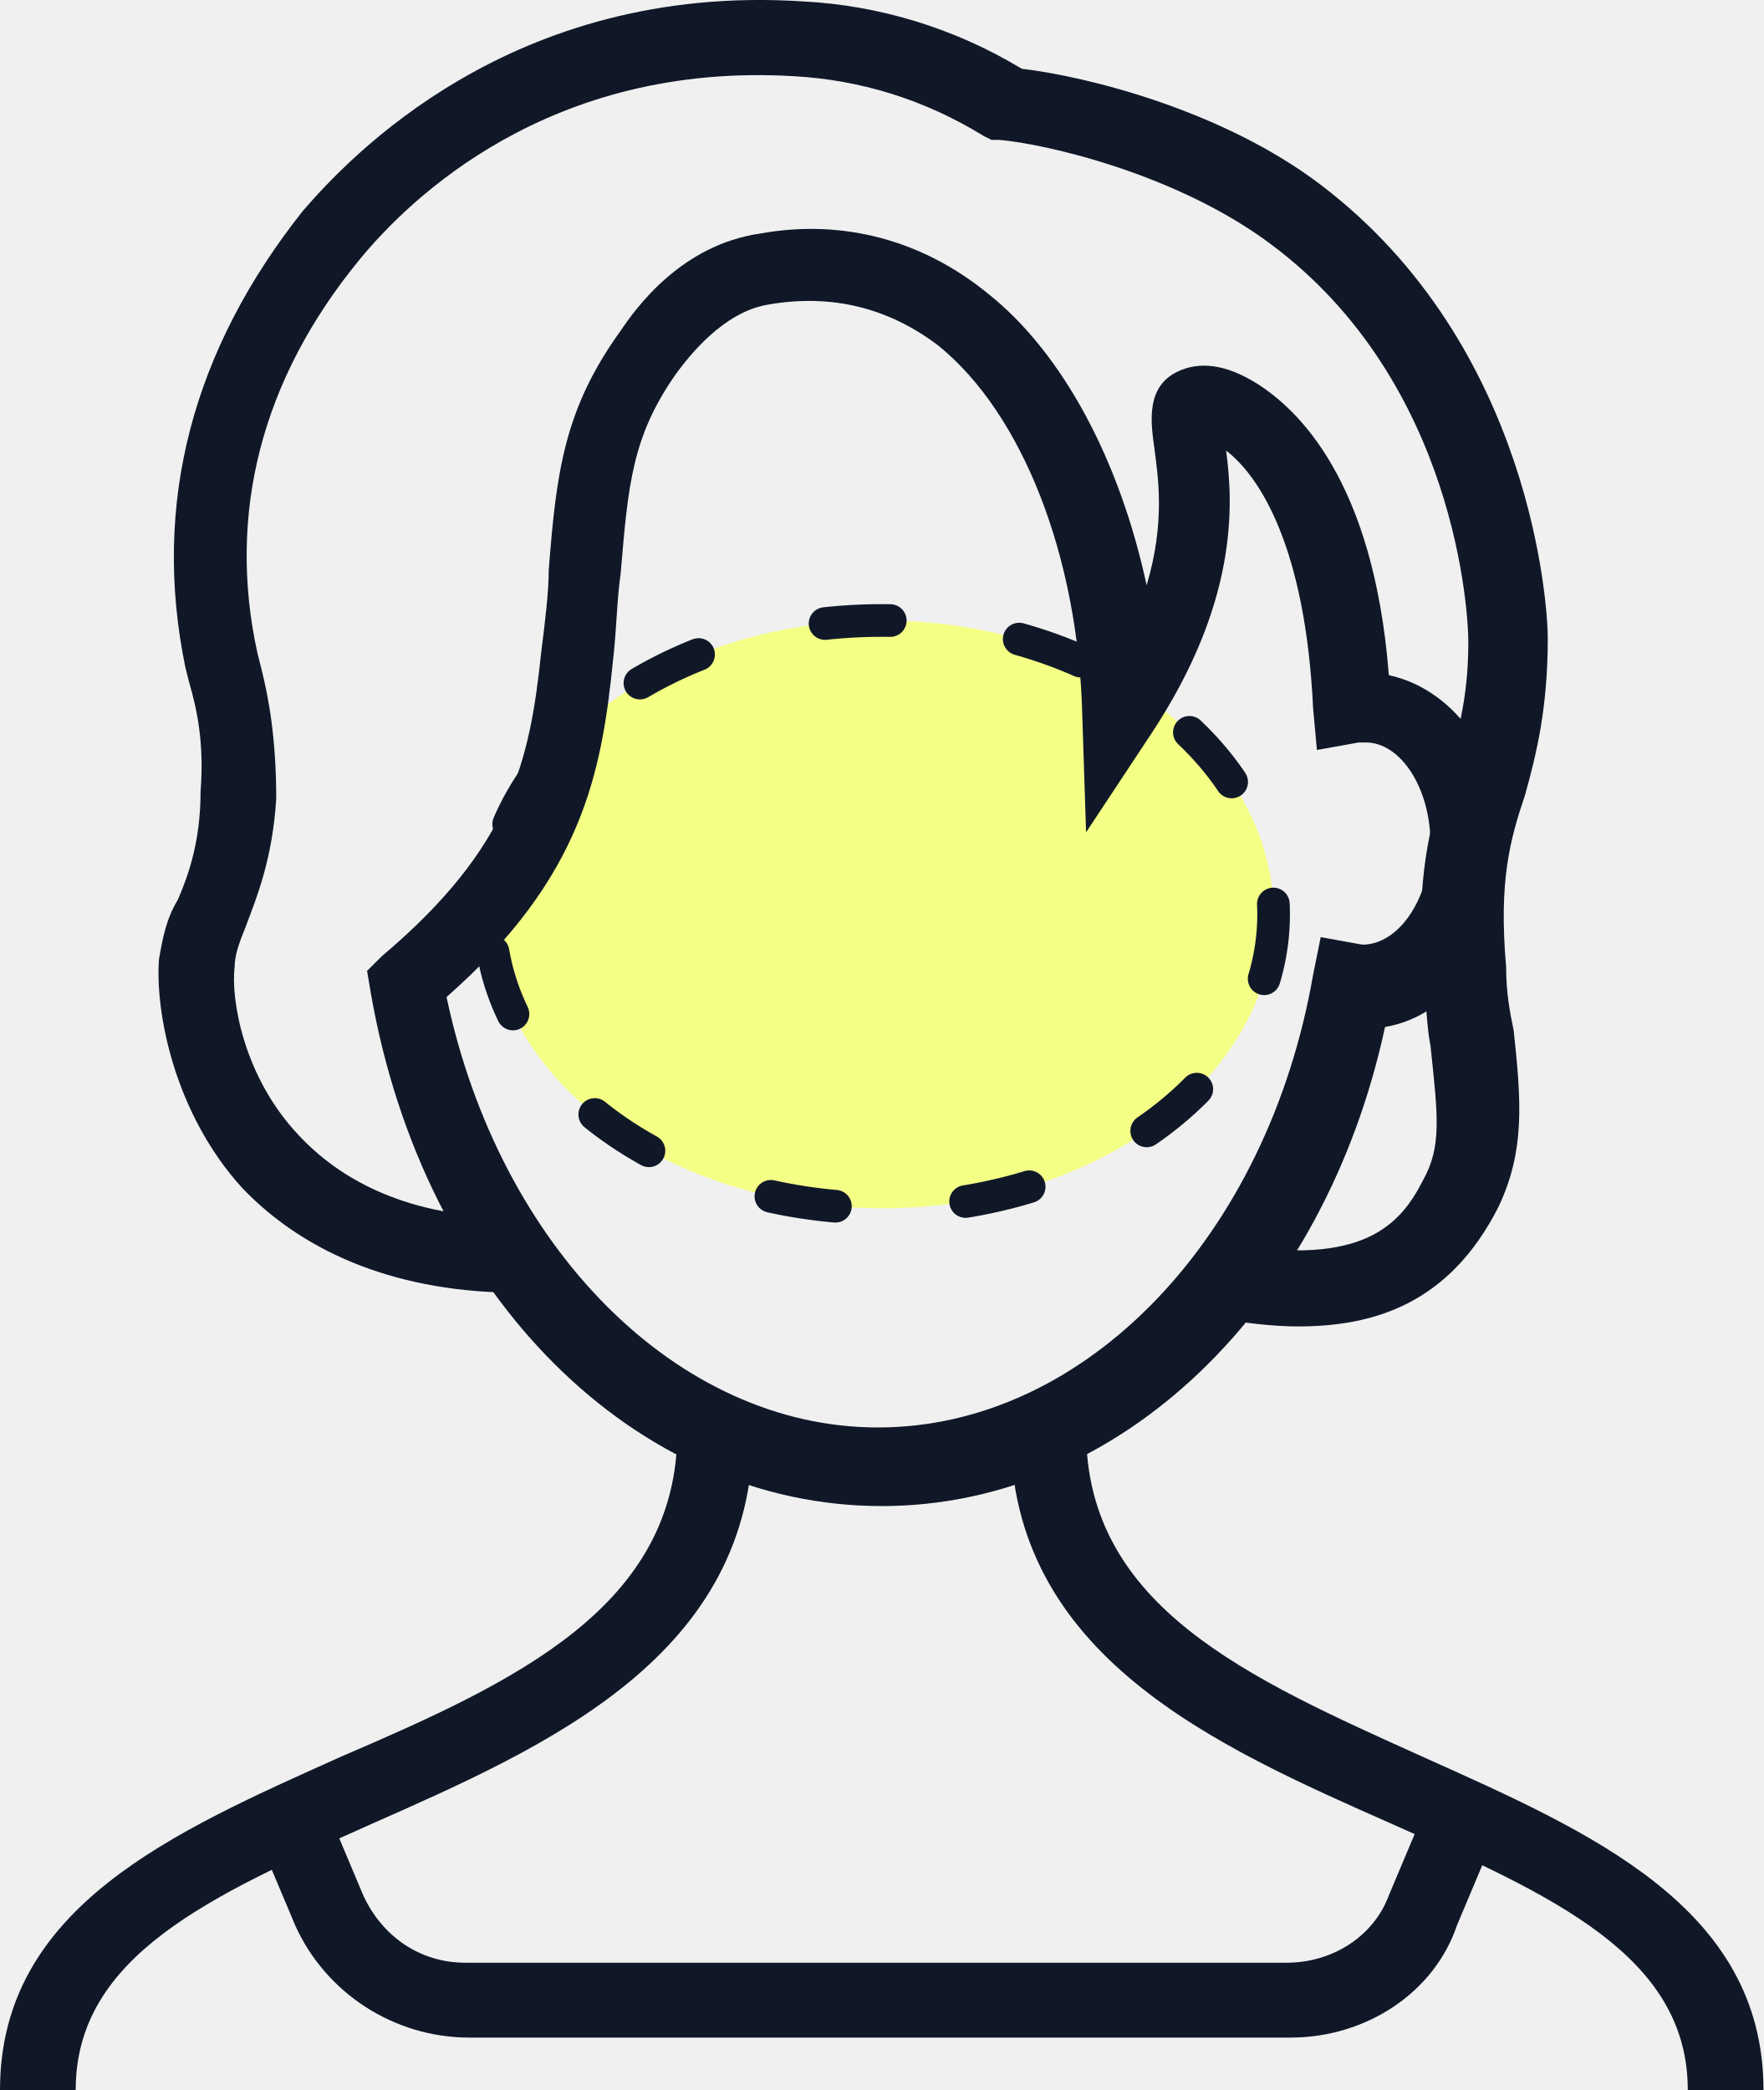
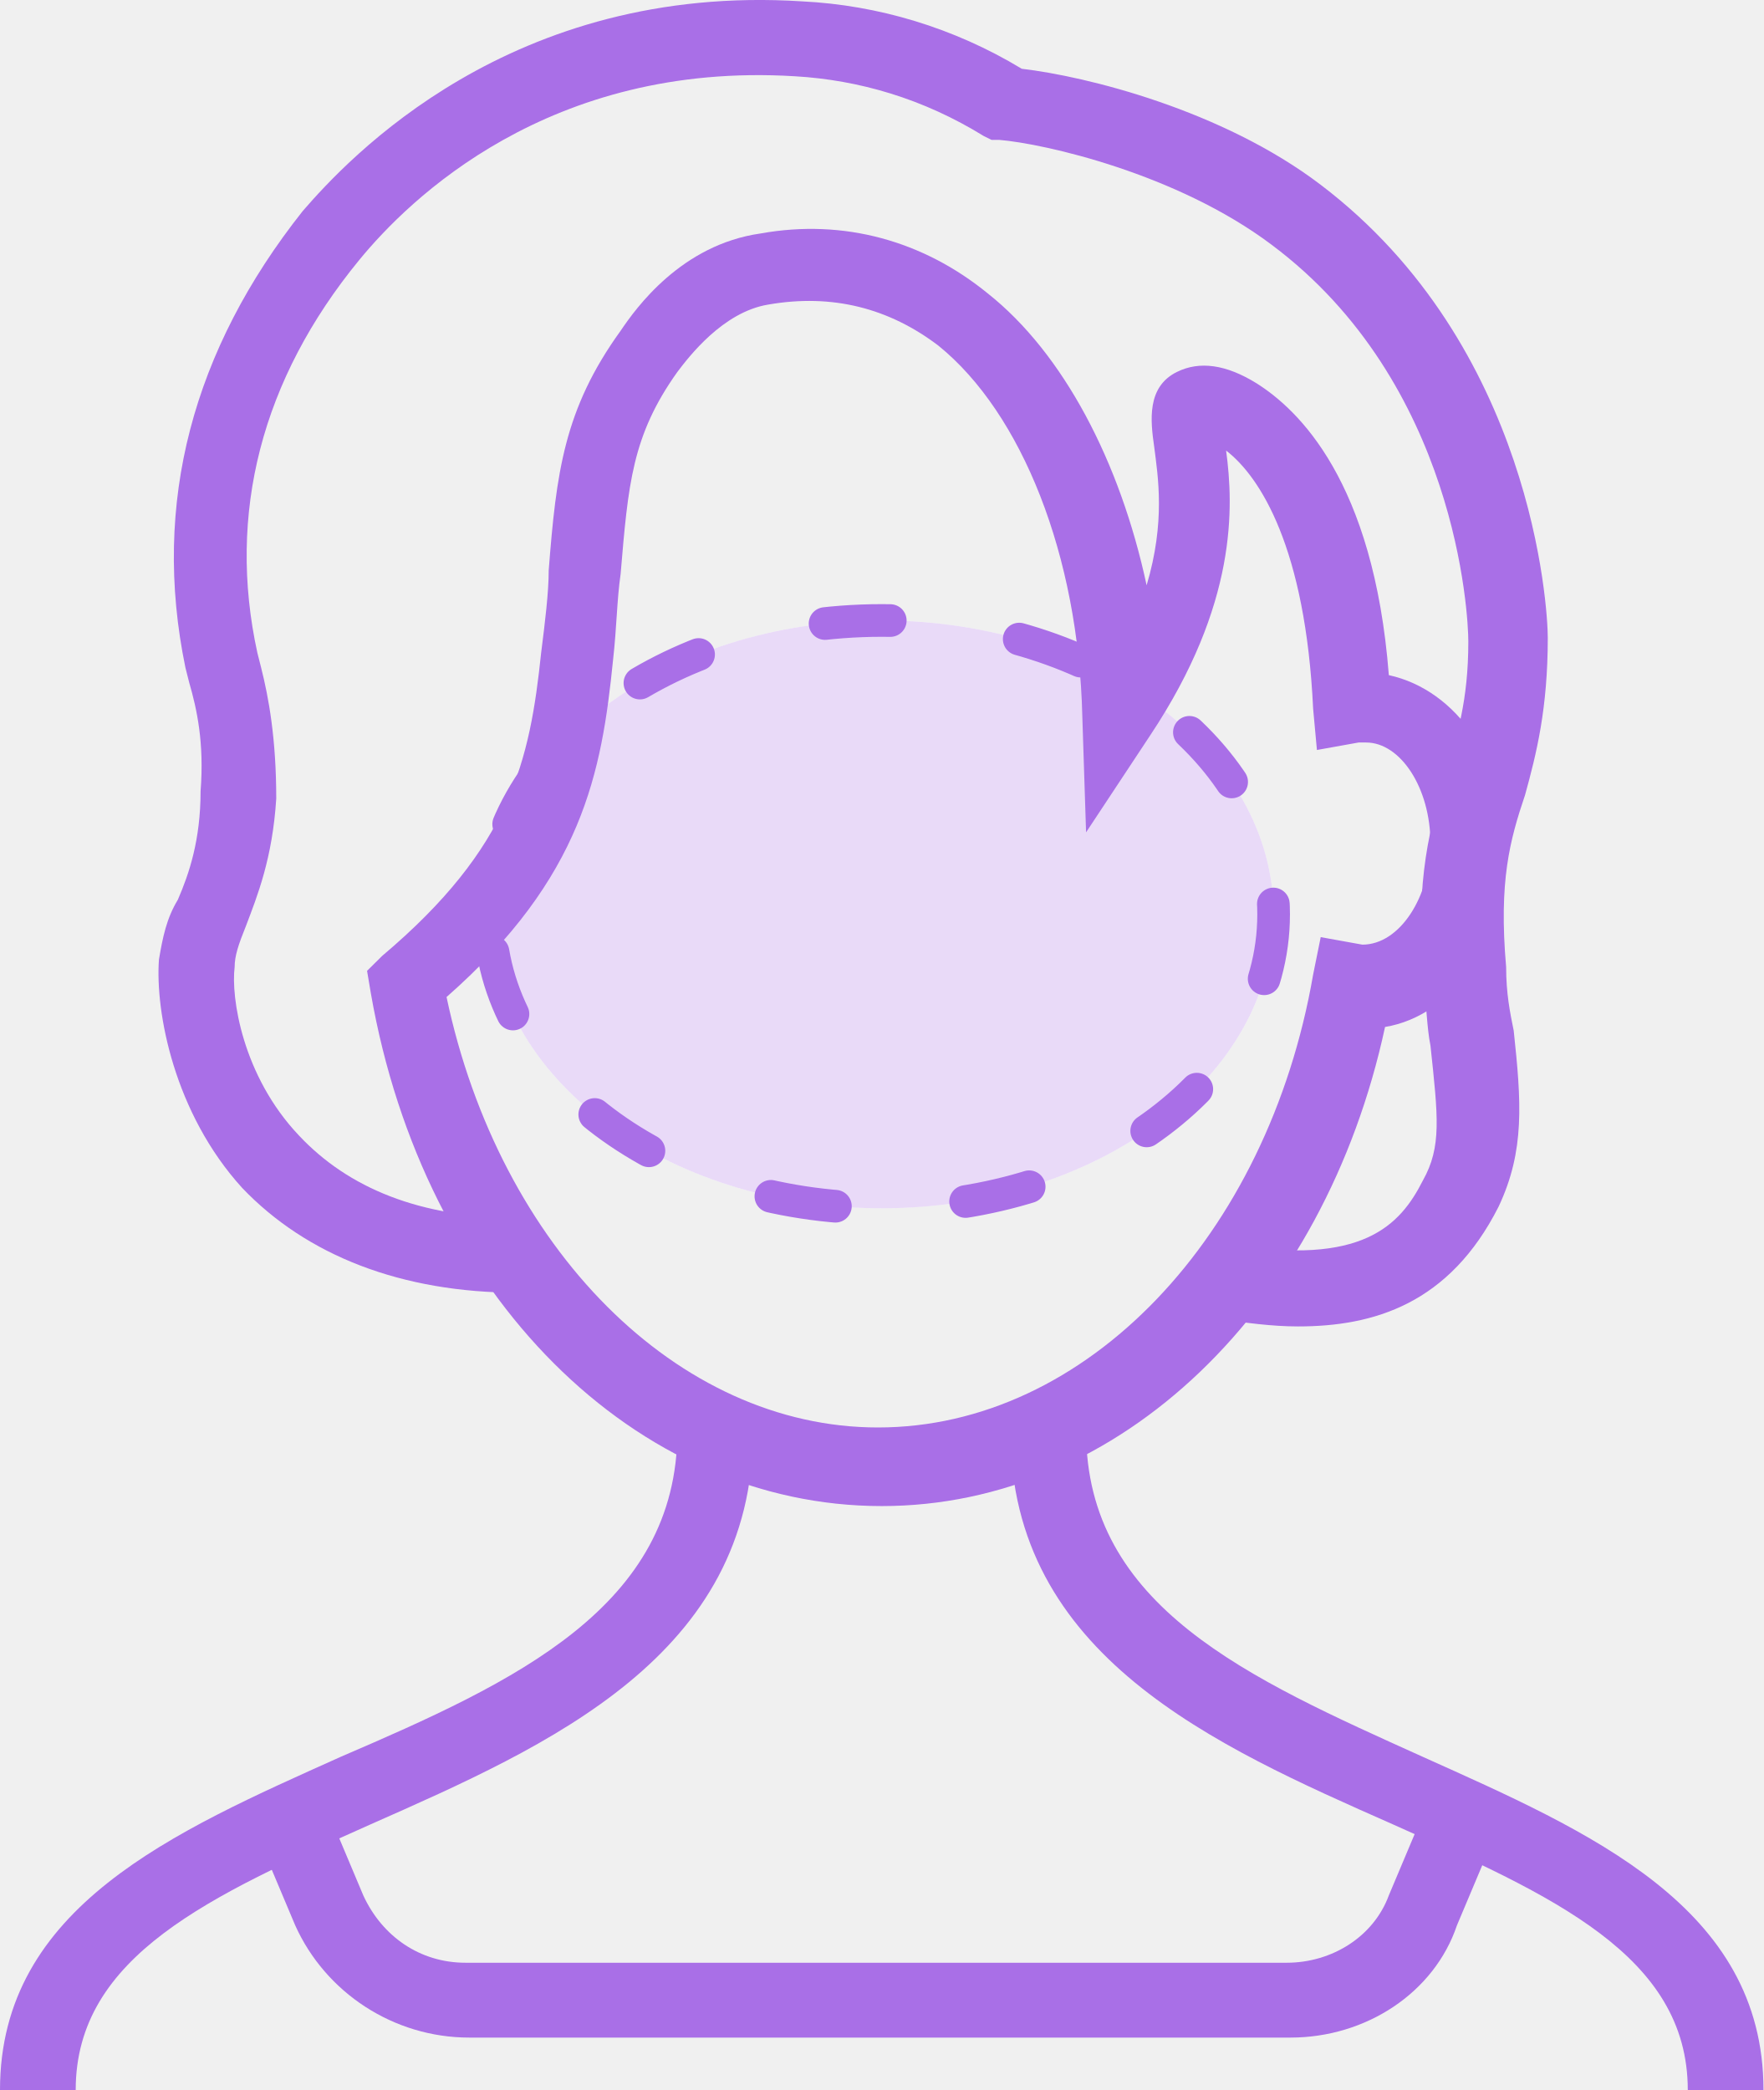
<svg xmlns="http://www.w3.org/2000/svg" width="54" height="64" viewBox="0 0 54 64" fill="none">
  <g id="Group">
    <g id="Ellipse 1">
      <ellipse cx="27" cy="28" rx="12" ry="9" fill="white" />
-       <ellipse cx="27" cy="28" rx="12" ry="9" fill="#EBFF0D" fill-opacity="0.5" />
-       <ellipse cx="27" cy="28" rx="12" ry="9" stroke="#101828" stroke-miterlimit="4.81" stroke-linecap="round" stroke-linejoin="round" stroke-dasharray="2 4" />
+       <ellipse cx="27" cy="28" rx="12" ry="9" fill="#d4b7f3" fill-opacity="0.5" />
+       <ellipse cx="27" cy="28" rx="12" ry="9" stroke="#A96FE7" stroke-miterlimit="4.81" stroke-linecap="round" stroke-linejoin="round" stroke-dasharray="2 4" />
    </g>
-     <path id="Vector" d="M2.318 64H0C0 58.384 5.33 56.091 10.429 53.799C15.76 51.507 20.742 49.214 20.742 43.827H23.06C23.06 50.704 16.803 53.455 11.356 55.862C6.489 58.04 2.318 59.874 2.318 64Z" fill="#101828" />
-     <path id="Vector_2" d="M54 64H51.682C51.682 59.874 47.511 58.04 42.644 55.862C37.197 53.455 30.94 50.704 30.94 43.827H33.258C33.258 49.214 38.24 51.392 43.571 53.799C48.67 56.091 54 58.384 54 64Z" fill="#101828" />
-     <path id="Vector_3" d="M39.515 62.395H14.369C12.052 62.395 9.966 61.02 9.039 58.957L7.88 56.206L9.966 55.289L11.124 58.04C11.704 59.301 12.863 60.103 14.253 60.103H39.399C40.79 60.103 42.064 59.301 42.528 58.04L43.687 55.289L45.773 56.206L44.614 58.957C43.919 61.02 41.833 62.395 39.515 62.395Z" fill="#101828" />
-     <path id="Vector_4" d="M39.747 40.618C38.936 40.618 38.125 40.503 37.313 40.388L37.661 38.096C41.717 38.784 42.876 37.523 43.571 36.148C44.15 35.116 44.035 34.199 43.803 32.021C43.687 31.448 43.687 30.76 43.571 29.958C43.339 26.863 43.803 25.259 44.266 23.769C44.614 22.508 44.962 21.476 44.962 19.642C44.962 18.84 44.614 11.734 38.936 7.493C36.039 5.315 31.983 4.398 30.592 4.283H30.361L30.129 4.169C28.275 3.023 26.305 2.449 24.335 2.335C16.803 1.876 12.515 6.117 11.009 7.951C7.996 11.619 6.953 15.745 7.88 19.986L7.996 20.445C8.228 21.362 8.459 22.622 8.459 24.456C8.343 26.29 7.88 27.436 7.532 28.353C7.301 28.927 7.185 29.27 7.185 29.614C7.069 30.531 7.416 32.938 9.155 34.772C10.661 36.377 12.863 37.294 15.876 37.294V39.586C12.283 39.586 9.386 38.44 7.416 36.377C5.331 34.084 4.751 30.99 4.867 29.385C4.983 28.697 5.099 28.124 5.446 27.551C5.794 26.749 6.142 25.717 6.142 24.227C6.258 22.737 6.026 21.706 5.794 20.903L5.678 20.445C4.635 15.402 5.91 10.702 9.271 6.461C10.661 4.856 15.644 -0.531 24.567 0.042C26.884 0.157 29.202 0.845 31.288 2.106C33.258 2.335 37.429 3.366 40.442 5.659C46.931 10.587 47.395 18.611 47.395 19.528C47.395 21.706 47.047 23.081 46.7 24.342C46.236 25.717 45.889 26.978 46.12 29.614C46.12 30.417 46.236 30.99 46.352 31.563C46.584 33.74 46.7 35.231 45.889 36.95C44.382 39.93 42.065 40.618 39.747 40.618Z" fill="#101828" />
-     <path id="Vector_5" d="M27 46.119C19.468 46.119 12.978 39.701 11.356 30.417L11.24 29.729L11.704 29.27C15.644 25.946 16.223 23.31 16.571 19.986C16.687 19.069 16.802 18.152 16.802 17.465C17.034 14.485 17.266 12.536 19.004 10.129C19.468 9.441 20.858 7.493 23.292 7.149C25.841 6.69 28.275 7.378 30.244 8.983C32.562 10.817 34.3 14.141 35.111 17.923C35.691 15.975 35.459 14.599 35.343 13.682C35.227 12.88 35.111 11.848 36.038 11.39C36.734 11.046 37.545 11.161 38.472 11.734C39.747 12.536 42.064 14.714 42.528 20.674C44.614 21.132 46.12 23.31 46.12 26.061C46.12 28.812 44.498 31.104 42.412 31.448C40.558 40.045 34.3 46.119 27 46.119ZM13.674 30.531C15.296 38.211 20.742 43.712 26.884 43.712C33.257 43.712 38.82 37.867 40.21 29.843L40.442 28.697L41.717 28.927C42.875 28.927 43.803 27.436 43.803 25.832C43.803 24.113 42.875 22.737 41.833 22.737H41.601L40.326 22.966L40.21 21.706C39.978 16.777 38.588 14.599 37.545 13.797C37.777 15.516 37.893 18.496 35.227 22.508L33.257 25.488L33.142 21.935C33.026 17.006 31.287 12.651 28.738 10.587C27.232 9.441 25.494 8.983 23.523 9.327C22.133 9.556 21.09 10.931 20.742 11.39C19.352 13.338 19.236 14.828 19.004 17.579C18.888 18.381 18.888 19.184 18.772 20.215C18.425 23.654 17.845 26.863 13.674 30.531Z" fill="#101828" />
+     <path id="Vector" d="M2.318 64H0C0 58.384 5.33 56.091 10.429 53.799C15.76 51.507 20.742 49.214 20.742 43.827H23.06C23.06 50.704 16.803 53.455 11.356 55.862C6.489 58.04 2.318 59.874 2.318 64Z" fill="#A96FE7" />
+     <path id="Vector_2" d="M54 64H51.682C51.682 59.874 47.511 58.04 42.644 55.862C37.197 53.455 30.94 50.704 30.94 43.827H33.258C33.258 49.214 38.24 51.392 43.571 53.799C48.67 56.091 54 58.384 54 64Z" fill="#A96FE7" />
+     <path id="Vector_3" d="M39.515 62.395H14.369C12.052 62.395 9.966 61.02 9.039 58.957L7.88 56.206L9.966 55.289L11.124 58.04C11.704 59.301 12.863 60.103 14.253 60.103H39.399C40.79 60.103 42.064 59.301 42.528 58.04L43.687 55.289L45.773 56.206L44.614 58.957C43.919 61.02 41.833 62.395 39.515 62.395Z" fill="#A96FE7" />
+     <path id="Vector_4" d="M39.747 40.618C38.936 40.618 38.125 40.503 37.313 40.388L37.661 38.096C41.717 38.784 42.876 37.523 43.571 36.148C44.15 35.116 44.035 34.199 43.803 32.021C43.687 31.448 43.687 30.76 43.571 29.958C43.339 26.863 43.803 25.259 44.266 23.769C44.614 22.508 44.962 21.476 44.962 19.642C44.962 18.84 44.614 11.734 38.936 7.493C36.039 5.315 31.983 4.398 30.592 4.283H30.361L30.129 4.169C28.275 3.023 26.305 2.449 24.335 2.335C16.803 1.876 12.515 6.117 11.009 7.951C7.996 11.619 6.953 15.745 7.88 19.986L7.996 20.445C8.228 21.362 8.459 22.622 8.459 24.456C8.343 26.29 7.88 27.436 7.532 28.353C7.301 28.927 7.185 29.27 7.185 29.614C7.069 30.531 7.416 32.938 9.155 34.772C10.661 36.377 12.863 37.294 15.876 37.294V39.586C12.283 39.586 9.386 38.44 7.416 36.377C5.331 34.084 4.751 30.99 4.867 29.385C4.983 28.697 5.099 28.124 5.446 27.551C5.794 26.749 6.142 25.717 6.142 24.227C6.258 22.737 6.026 21.706 5.794 20.903L5.678 20.445C4.635 15.402 5.91 10.702 9.271 6.461C10.661 4.856 15.644 -0.531 24.567 0.042C26.884 0.157 29.202 0.845 31.288 2.106C33.258 2.335 37.429 3.366 40.442 5.659C46.931 10.587 47.395 18.611 47.395 19.528C47.395 21.706 47.047 23.081 46.7 24.342C46.236 25.717 45.889 26.978 46.12 29.614C46.12 30.417 46.236 30.99 46.352 31.563C46.584 33.74 46.7 35.231 45.889 36.95C44.382 39.93 42.065 40.618 39.747 40.618Z" fill="#A96FE7" />
+     <path id="Vector_5" d="M27 46.119C19.468 46.119 12.978 39.701 11.356 30.417L11.24 29.729L11.704 29.27C15.644 25.946 16.223 23.31 16.571 19.986C16.687 19.069 16.802 18.152 16.802 17.465C17.034 14.485 17.266 12.536 19.004 10.129C19.468 9.441 20.858 7.493 23.292 7.149C25.841 6.69 28.275 7.378 30.244 8.983C32.562 10.817 34.3 14.141 35.111 17.923C35.691 15.975 35.459 14.599 35.343 13.682C35.227 12.88 35.111 11.848 36.038 11.39C36.734 11.046 37.545 11.161 38.472 11.734C39.747 12.536 42.064 14.714 42.528 20.674C44.614 21.132 46.12 23.31 46.12 26.061C46.12 28.812 44.498 31.104 42.412 31.448C40.558 40.045 34.3 46.119 27 46.119ZM13.674 30.531C15.296 38.211 20.742 43.712 26.884 43.712C33.257 43.712 38.82 37.867 40.21 29.843L40.442 28.697L41.717 28.927C42.875 28.927 43.803 27.436 43.803 25.832C43.803 24.113 42.875 22.737 41.833 22.737H41.601L40.326 22.966L40.21 21.706C39.978 16.777 38.588 14.599 37.545 13.797C37.777 15.516 37.893 18.496 35.227 22.508L33.257 25.488L33.142 21.935C33.026 17.006 31.287 12.651 28.738 10.587C27.232 9.441 25.494 8.983 23.523 9.327C22.133 9.556 21.09 10.931 20.742 11.39C19.352 13.338 19.236 14.828 19.004 17.579C18.888 18.381 18.888 19.184 18.772 20.215C18.425 23.654 17.845 26.863 13.674 30.531Z" fill="#A96FE7" />
  </g>
</svg>
